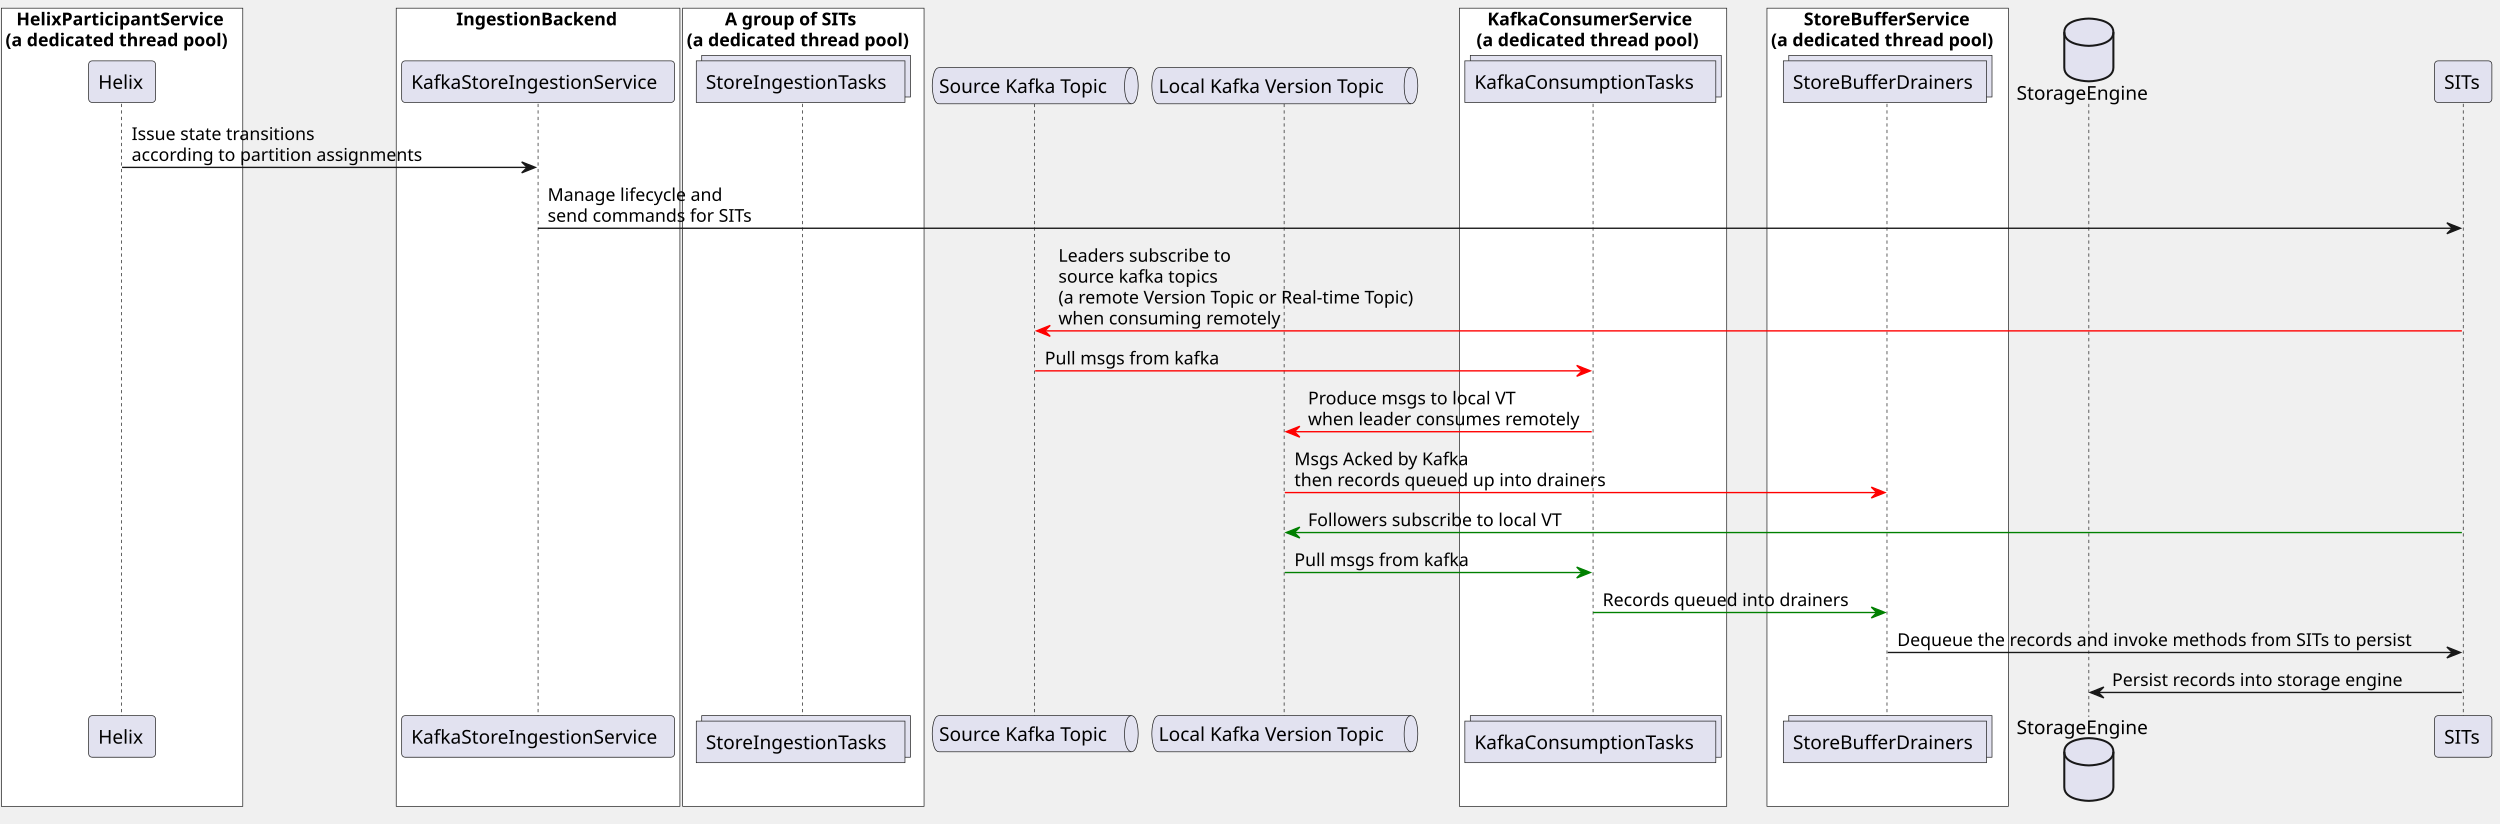
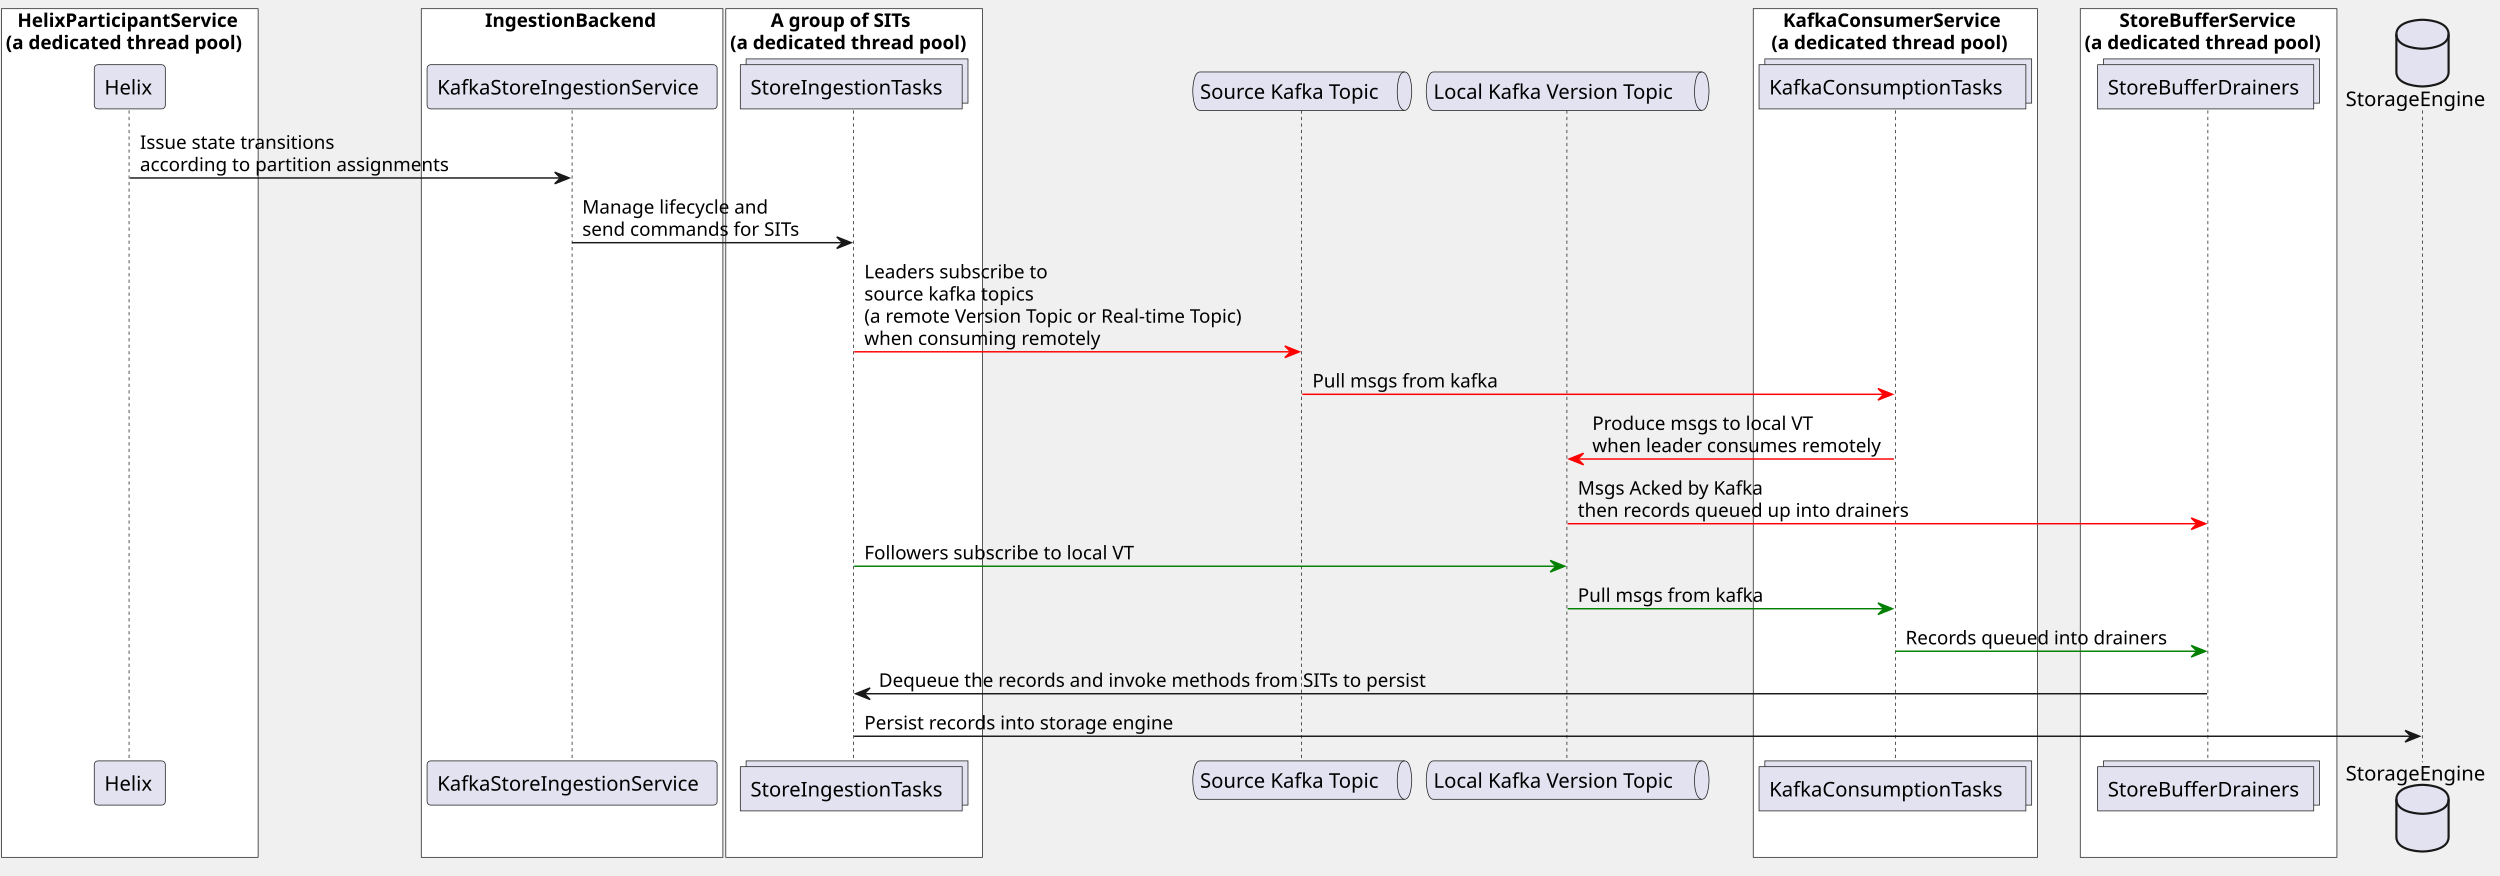
- <svg xmlns="http://www.w3.org/2000/svg" contentStyleType="text/css" height="1266.026px" preserveAspectRatio="none" style="width:3842px;height:1266px;background:#FFFFFF;" version="1.1" viewBox="0 0 3842 1266" width="3842.096px" zoomAndPan="magnify">
+ <svg xmlns="http://www.w3.org/2000/svg" contentStyleType="text/css" height="1345.727px" preserveAspectRatio="none" style="width:3841px;height:1345px;background:#FFFFFF;" version="1.1" viewBox="0 0 3841 1345" width="3841.114px" zoomAndPan="magnify">
  <defs />
  <g>
-     <rect fill="#FFFFFF" height="1226.594" style="stroke:#181818;stroke-width:1.048;" width="371.004" x="2.096" y="12.576" />
-     <text fill="#000000" font-family="sans-serif" font-size="27.249" font-weight="bold" lengthAdjust="spacing" textLength="324.891" x="25.153" y="38.921">HelixParticipantService</text>
-     <text fill="#000000" font-family="sans-serif" font-size="27.249" font-weight="bold" lengthAdjust="spacing" textLength="358.428" x="8.384" y="71.013">(a dedicated thread pool)</text>
-     <rect fill="#FFFFFF" height="1226.594" style="stroke:#181818;stroke-width:1.048;" width="435.983" x="608.908" y="12.576" />
-     <text fill="#000000" font-family="sans-serif" font-size="27.249" font-weight="bold" lengthAdjust="spacing" textLength="251.528" x="701.135" y="38.921">IngestionBackend</text>
-     <rect fill="#FFFFFF" height="1226.594" style="stroke:#181818;stroke-width:1.048;" width="371.004" x="1049.083" y="12.576" />
-     <text fill="#000000" font-family="sans-serif" font-size="27.249" font-weight="bold" lengthAdjust="spacing" textLength="215.895" x="1114.061" y="38.921">A group of SITs</text>
-     <text fill="#000000" font-family="sans-serif" font-size="27.249" font-weight="bold" lengthAdjust="spacing" textLength="358.428" x="1055.371" y="71.013">(a dedicated thread pool)</text>
-     <rect fill="#FFFFFF" height="1226.594" style="stroke:#181818;stroke-width:1.048;" width="410.83" x="2242.795" y="12.576" />
-     <text fill="#000000" font-family="sans-serif" font-size="27.249" font-weight="bold" lengthAdjust="spacing" textLength="324.891" x="2285.764" y="38.921">KafkaConsumerService</text>
-     <text fill="#000000" font-family="sans-serif" font-size="27.249" font-weight="bold" lengthAdjust="spacing" textLength="358.428" x="2268.996" y="71.013">(a dedicated thread pool)</text>
-     <rect fill="#FFFFFF" height="1226.594" style="stroke:#181818;stroke-width:1.048;" width="371.004" x="2715.459" y="12.576" />
-     <text fill="#000000" font-family="sans-serif" font-size="27.249" font-weight="bold" lengthAdjust="spacing" textLength="257.817" x="2772.052" y="38.921">StoreBufferService</text>
-     <text fill="#000000" font-family="sans-serif" font-size="27.249" font-weight="bold" lengthAdjust="spacing" textLength="358.428" x="2721.747" y="71.013">(a dedicated thread pool)</text>
-     <line style="stroke:#181818;stroke-width:1.048;stroke-dasharray:5.0,5.0;" x1="186.55" x2="186.55" y1="159.531" y2="1101.902" />
-     <line style="stroke:#181818;stroke-width:1.048;stroke-dasharray:5.0,5.0;" x1="826.9" x2="826.9" y1="159.531" y2="1101.902" />
-     <line style="stroke:#181818;stroke-width:1.048;stroke-dasharray:5.0,5.0;" x1="1233.537" x2="1233.537" y1="159.531" y2="1101.902" />
-     <line style="stroke:#181818;stroke-width:1.048;stroke-dasharray:5.0,5.0;" x1="1589.869" x2="1589.869" y1="159.531" y2="1101.902" />
-     <line style="stroke:#181818;stroke-width:1.048;stroke-dasharray:5.0,5.0;" x1="1973.45" x2="1973.45" y1="159.531" y2="1101.902" />
-     <line style="stroke:#181818;stroke-width:1.048;stroke-dasharray:5.0,5.0;" x1="2448.21" x2="2448.21" y1="159.531" y2="1101.902" />
-     <line style="stroke:#181818;stroke-width:1.048;stroke-dasharray:5.0,5.0;" x1="2899.913" x2="2899.913" y1="159.531" y2="1101.902" />
-     <line style="stroke:#181818;stroke-width:1.048;stroke-dasharray:5.0,5.0;" x1="3210.131" x2="3210.131" y1="159.531" y2="1101.902" />
-     <line style="stroke:#181818;stroke-width:1.048;stroke-dasharray:5.0,5.0;" x1="3785.502" x2="3785.502" y1="159.531" y2="1101.902" />
-     <rect fill="#E2E2F0" height="63.906" rx="5.24" ry="5.24" style="stroke:#181818;stroke-width:1.048;" width="102.707" x="136.244" y="93.529" />
-     <text fill="#000000" font-family="sans-serif" font-size="29.345" lengthAdjust="spacing" textLength="73.362" x="150.917" y="136.572">Helix</text>
-     <rect fill="#E2E2F0" height="63.906" rx="5.24" ry="5.24" style="stroke:#181818;stroke-width:1.048;" width="102.707" x="136.244" y="1099.806" />
-     <text fill="#000000" font-family="sans-serif" font-size="29.345" lengthAdjust="spacing" textLength="73.362" x="150.917" y="1142.849">Helix</text>
-     <rect fill="#E2E2F0" height="63.906" rx="5.24" ry="5.24" style="stroke:#181818;stroke-width:1.048;" width="419.214" x="617.293" y="93.529" />
-     <text fill="#000000" font-family="sans-serif" font-size="29.345" lengthAdjust="spacing" textLength="389.869" x="631.965" y="136.572">KafkaStoreIngestionService</text>
-     <rect fill="#E2E2F0" height="63.906" rx="5.24" ry="5.24" style="stroke:#181818;stroke-width:1.048;" width="419.214" x="617.293" y="1099.806" />
-     <text fill="#000000" font-family="sans-serif" font-size="29.345" lengthAdjust="spacing" textLength="389.869" x="631.965" y="1142.849">KafkaStoreIngestionService</text>
-     <rect fill="#E2E2F0" height="63.906" style="stroke:#181818;stroke-width:1.048;" width="320.699" x="1078.428" y="85.145" />
-     <rect fill="#E2E2F0" height="63.906" style="stroke:#181818;stroke-width:1.048;" width="320.699" x="1070.044" y="93.529" />
-     <text fill="#000000" font-family="sans-serif" font-size="29.345" lengthAdjust="spacing" textLength="291.354" x="1084.716" y="136.572">StoreIngestionTasks</text>
-     <rect fill="#E2E2F0" height="63.906" style="stroke:#181818;stroke-width:1.048;" width="320.699" x="1078.428" y="1099.806" />
-     <rect fill="#E2E2F0" height="63.906" style="stroke:#181818;stroke-width:1.048;" width="320.699" x="1070.044" y="1108.19" />
-     <text fill="#000000" font-family="sans-serif" font-size="29.345" lengthAdjust="spacing" textLength="291.354" x="1084.716" y="1151.234">StoreIngestionTasks</text>
-     <path d="M1443.144,104.009 L1738.69,104.009 C1749.17,104.009 1749.17,131.77 1749.17,131.77 C1749.17,131.77 1749.17,159.531 1738.69,159.531 L1443.144,159.531 C1432.664,159.531 1432.664,131.77 1432.664,131.77 C1432.664,131.77 1432.664,104.009 1443.144,104.009 " fill="#E2E2F0" style="stroke:#181818;stroke-width:1.048;" />
-     <path d="M1738.69,104.009 C1728.21,104.009 1728.21,131.77 1728.21,131.77 C1728.21,159.531 1738.69,159.531 1738.69,159.531 " fill="none" style="stroke:#181818;stroke-width:1.048;" />
-     <text fill="#000000" font-family="sans-serif" font-size="29.345" lengthAdjust="spacing" textLength="274.585" x="1443.144" y="142.86">Source Kafka Topic</text>
-     <path d="M1443.144,1099.806 L1738.69,1099.806 C1749.17,1099.806 1749.17,1127.567 1749.17,1127.567 C1749.17,1127.567 1749.17,1155.328 1738.69,1155.328 L1443.144,1155.328 C1432.664,1155.328 1432.664,1127.567 1432.664,1127.567 C1432.664,1127.567 1432.664,1099.806 1443.144,1099.806 " fill="#E2E2F0" style="stroke:#181818;stroke-width:1.048;" />
-     <path d="M1738.69,1099.806 C1728.21,1099.806 1728.21,1127.567 1728.21,1127.567 C1728.21,1155.328 1738.69,1155.328 1738.69,1155.328 " fill="none" style="stroke:#181818;stroke-width:1.048;" />
-     <text fill="#000000" font-family="sans-serif" font-size="29.345" lengthAdjust="spacing" textLength="274.585" x="1443.144" y="1138.657">Source Kafka Topic</text>
-     <path d="M1780.611,104.009 L2168.384,104.009 C2178.865,104.009 2178.865,131.77 2178.865,131.77 C2178.865,131.77 2178.865,159.531 2168.384,159.531 L1780.611,159.531 C1770.131,159.531 1770.131,131.77 1770.131,131.77 C1770.131,131.77 1770.131,104.009 1780.611,104.009 " fill="#E2E2F0" style="stroke:#181818;stroke-width:1.048;" />
-     <path d="M2168.384,104.009 C2157.904,104.009 2157.904,131.77 2157.904,131.77 C2157.904,159.531 2168.384,159.531 2168.384,159.531 " fill="none" style="stroke:#181818;stroke-width:1.048;" />
-     <text fill="#000000" font-family="sans-serif" font-size="29.345" lengthAdjust="spacing" textLength="366.812" x="1780.611" y="142.86">Local Kafka Version Topic</text>
-     <path d="M1780.611,1099.806 L2168.384,1099.806 C2178.865,1099.806 2178.865,1127.567 2178.865,1127.567 C2178.865,1127.567 2178.865,1155.328 2168.384,1155.328 L1780.611,1155.328 C1770.131,1155.328 1770.131,1127.567 1770.131,1127.567 C1770.131,1127.567 1770.131,1099.806 1780.611,1099.806 " fill="#E2E2F0" style="stroke:#181818;stroke-width:1.048;" />
-     <path d="M2168.384,1099.806 C2157.904,1099.806 2157.904,1127.567 2157.904,1127.567 C2157.904,1155.328 2168.384,1155.328 2168.384,1155.328 " fill="none" style="stroke:#181818;stroke-width:1.048;" />
-     <text fill="#000000" font-family="sans-serif" font-size="29.345" lengthAdjust="spacing" textLength="366.812" x="1780.611" y="1138.657">Local Kafka Version Topic</text>
-     <rect fill="#E2E2F0" height="63.906" style="stroke:#181818;stroke-width:1.048;" width="385.677" x="2259.563" y="85.145" />
-     <rect fill="#E2E2F0" height="63.906" style="stroke:#181818;stroke-width:1.048;" width="385.677" x="2251.179" y="93.529" />
-     <text fill="#000000" font-family="sans-serif" font-size="29.345" lengthAdjust="spacing" textLength="356.332" x="2265.852" y="136.572">KafkaConsumptionTasks</text>
-     <rect fill="#E2E2F0" height="63.906" style="stroke:#181818;stroke-width:1.048;" width="385.677" x="2259.563" y="1099.806" />
-     <rect fill="#E2E2F0" height="63.906" style="stroke:#181818;stroke-width:1.048;" width="385.677" x="2251.179" y="1108.19" />
-     <text fill="#000000" font-family="sans-serif" font-size="29.345" lengthAdjust="spacing" textLength="356.332" x="2265.852" y="1151.234">KafkaConsumptionTasks</text>
-     <rect fill="#E2E2F0" height="63.906" style="stroke:#181818;stroke-width:1.048;" width="312.314" x="2748.996" y="85.145" />
-     <rect fill="#E2E2F0" height="63.906" style="stroke:#181818;stroke-width:1.048;" width="312.314" x="2740.611" y="93.529" />
-     <text fill="#000000" font-family="sans-serif" font-size="29.345" lengthAdjust="spacing" textLength="282.969" x="2755.284" y="136.572">StoreBufferDrainers</text>
-     <rect fill="#E2E2F0" height="63.906" style="stroke:#181818;stroke-width:1.048;" width="312.314" x="2748.996" y="1099.806" />
-     <rect fill="#E2E2F0" height="63.906" style="stroke:#181818;stroke-width:1.048;" width="312.314" x="2740.611" y="1108.19" />
-     <text fill="#000000" font-family="sans-serif" font-size="29.345" lengthAdjust="spacing" textLength="282.969" x="2755.284" y="1151.234">StoreBufferDrainers</text>
-     <text fill="#000000" font-family="sans-serif" font-size="29.345" lengthAdjust="spacing" textLength="209.607" x="3099.039" y="153.341">StorageEngine</text>
-     <path d="M3172.402,49.511 C3172.402,28.551 3210.131,28.551 3210.131,28.551 C3210.131,28.551 3247.86,28.551 3247.86,49.511 L3247.86,104.009 C3247.86,124.97 3210.131,124.97 3210.131,124.97 C3210.131,124.97 3172.402,124.97 3172.402,104.009 L3172.402,49.511 " fill="#E2E2F0" style="stroke:#181818;stroke-width:3.144;" />
-     <path d="M3172.402,49.511 C3172.402,70.472 3210.131,70.472 3210.131,70.472 C3210.131,70.472 3247.86,70.472 3247.86,49.511 " fill="none" style="stroke:#181818;stroke-width:3.144;" />
-     <text fill="#000000" font-family="sans-serif" font-size="29.345" lengthAdjust="spacing" textLength="209.607" x="3099.039" y="1128.177">StorageEngine</text>
-     <path d="M3172.402,1155.328 C3172.402,1134.367 3210.131,1134.367 3210.131,1134.367 C3210.131,1134.367 3247.86,1134.367 3247.86,1155.328 L3247.86,1209.825 C3247.86,1230.786 3210.131,1230.786 3210.131,1230.786 C3210.131,1230.786 3172.402,1230.786 3172.402,1209.825 L3172.402,1155.328 " fill="#E2E2F0" style="stroke:#181818;stroke-width:3.144;" />
-     <path d="M3172.402,1155.328 C3172.402,1176.288 3210.131,1176.288 3210.131,1176.288 C3210.131,1176.288 3247.86,1176.288 3247.86,1155.328 " fill="none" style="stroke:#181818;stroke-width:3.144;" />
-     <rect fill="#E2E2F0" height="63.906" rx="5.24" ry="5.24" style="stroke:#181818;stroke-width:1.048;" width="88.035" x="3741.485" y="93.529" />
-     <text fill="#000000" font-family="sans-serif" font-size="29.345" lengthAdjust="spacing" textLength="58.69" x="3756.157" y="136.572">SITs</text>
-     <rect fill="#E2E2F0" height="63.906" rx="5.24" ry="5.24" style="stroke:#181818;stroke-width:1.048;" width="88.035" x="3741.485" y="1099.806" />
-     <text fill="#000000" font-family="sans-serif" font-size="29.345" lengthAdjust="spacing" textLength="58.69" x="3756.157" y="1142.849">SITs</text>
-     <polygon fill="#181818" points="801.747,248.867,822.707,257.252,801.747,265.636,810.131,257.252" style="stroke:#181818;stroke-width:2.096;" />
-     <line style="stroke:#181818;stroke-width:2.096;" x1="187.598" x2="814.323" y1="257.252" y2="257.252" />
-     <text fill="#000000" font-family="sans-serif" font-size="27.249" lengthAdjust="spacing" textLength="293.45" x="202.271" y="215.22">Issue state transitions</text>
-     <text fill="#000000" font-family="sans-serif" font-size="27.249" lengthAdjust="spacing" textLength="463.231" x="202.271" y="247.312">according to partition assignments</text>
-     <polygon fill="#181818" points="3760.349,342.396,3781.31,350.781,3760.349,359.165,3768.734,350.781" style="stroke:#181818;stroke-width:2.096;" />
-     <line style="stroke:#181818;stroke-width:2.096;" x1="826.9" x2="3772.926" y1="350.781" y2="350.781" />
-     <text fill="#000000" font-family="sans-serif" font-size="27.249" lengthAdjust="spacing" textLength="274.585" x="841.572" y="308.749">Manage lifecycle and</text>
-     <text fill="#000000" font-family="sans-serif" font-size="27.249" lengthAdjust="spacing" textLength="324.891" x="841.572" y="340.841">send commands for SITs</text>
-     <polygon fill="#FF0000" points="1613.974,500.109,1593.013,508.493,1613.974,516.878,1605.59,508.493" style="stroke:#FF0000;stroke-width:2.096;" />
-     <line style="stroke:#FF0000;stroke-width:2.096;" x1="1601.397" x2="3783.406" y1="508.493" y2="508.493" />
-     <text fill="#000000" font-family="sans-serif" font-size="27.249" lengthAdjust="spacing" textLength="272.489" x="1626.55" y="402.278">Leaders subscribe to</text>
-     <text fill="#000000" font-family="sans-serif" font-size="27.249" lengthAdjust="spacing" textLength="259.913" x="1626.55" y="434.37">source kafka topics</text>
-     <text fill="#000000" font-family="sans-serif" font-size="27.249" lengthAdjust="spacing" textLength="576.419" x="1626.55" y="466.462">(a remote Version Topic or Real-time Topic)</text>
-     <text fill="#000000" font-family="sans-serif" font-size="27.249" lengthAdjust="spacing" textLength="347.948" x="1626.55" y="498.553">when consuming remotely</text>
-     <polygon fill="#FF0000" points="2423.057,561.546,2444.017,569.93,2423.057,578.315,2431.441,569.93" style="stroke:#FF0000;stroke-width:2.096;" />
-     <line style="stroke:#FF0000;stroke-width:2.096;" x1="1590.917" x2="2435.633" y1="569.93" y2="569.93" />
-     <text fill="#000000" font-family="sans-serif" font-size="27.249" lengthAdjust="spacing" textLength="280.873" x="1605.59" y="559.99">Pull msgs from kafka</text>
-     <polygon fill="#FF0000" points="1997.555,655.075,1976.594,663.459,1997.555,671.844,1989.17,663.459" style="stroke:#FF0000;stroke-width:2.096;" />
-     <line style="stroke:#FF0000;stroke-width:2.096;" x1="1984.978" x2="2446.113" y1="663.459" y2="663.459" />
-     <text fill="#000000" font-family="sans-serif" font-size="27.249" lengthAdjust="spacing" textLength="333.275" x="2010.131" y="621.427">Produce msgs to local VT</text>
-     <text fill="#000000" font-family="sans-serif" font-size="27.249" lengthAdjust="spacing" textLength="423.406" x="2010.131" y="653.519">when leader consumes remotely</text>
-     <polygon fill="#FF0000" points="2875.808,748.604,2896.769,756.988,2875.808,765.372,2884.192,756.988" style="stroke:#FF0000;stroke-width:2.096;" />
-     <line style="stroke:#FF0000;stroke-width:2.096;" x1="1974.498" x2="2888.384" y1="756.988" y2="756.988" />
-     <text fill="#000000" font-family="sans-serif" font-size="27.249" lengthAdjust="spacing" textLength="280.873" x="1989.17" y="714.956">Msgs Acked by Kafka</text>
-     <text fill="#000000" font-family="sans-serif" font-size="27.249" lengthAdjust="spacing" textLength="488.384" x="1989.17" y="747.048">then records queued up into drainers</text>
-     <polygon fill="#008000" points="1997.555,810.041,1976.594,818.425,1997.555,826.809,1989.17,818.425" style="stroke:#008000;stroke-width:2.096;" />
-     <line style="stroke:#008000;stroke-width:2.096;" x1="1984.978" x2="3783.406" y1="818.425" y2="818.425" />
-     <text fill="#000000" font-family="sans-serif" font-size="27.249" lengthAdjust="spacing" textLength="410.83" x="2010.131" y="808.485">Followers subscribe to local VT</text>
-     <polygon fill="#008000" points="2423.057,871.478,2444.017,879.862,2423.057,888.246,2431.441,879.862" style="stroke:#008000;stroke-width:2.096;" />
-     <line style="stroke:#008000;stroke-width:2.096;" x1="1974.498" x2="2435.633" y1="879.862" y2="879.862" />
-     <text fill="#000000" font-family="sans-serif" font-size="27.249" lengthAdjust="spacing" textLength="280.873" x="1989.17" y="869.922">Pull msgs from kafka</text>
-     <polygon fill="#008000" points="2875.808,932.915,2896.769,941.299,2875.808,949.683,2884.192,941.299" style="stroke:#008000;stroke-width:2.096;" />
-     <line style="stroke:#008000;stroke-width:2.096;" x1="2448.21" x2="2888.384" y1="941.299" y2="941.299" />
-     <text fill="#000000" font-family="sans-serif" font-size="27.249" lengthAdjust="spacing" textLength="385.677" x="2462.882" y="931.359">Records queued into drainers</text>
-     <polygon fill="#181818" points="3760.349,994.352,3781.31,1002.736,3760.349,1011.12,3768.734,1002.736" style="stroke:#181818;stroke-width:2.096;" />
-     <line style="stroke:#181818;stroke-width:2.096;" x1="2900.961" x2="3772.926" y1="1002.736" y2="1002.736" />
-     <text fill="#000000" font-family="sans-serif" font-size="27.249" lengthAdjust="spacing" textLength="817.467" x="2915.633" y="992.796">Dequeue the records and invoke methods from SITs to persist</text>
-     <polygon fill="#181818" points="3233.188,1055.789,3212.227,1064.173,3233.188,1072.557,3224.803,1064.173" style="stroke:#181818;stroke-width:2.096;" />
-     <line style="stroke:#181818;stroke-width:2.096;" x1="3220.611" x2="3783.406" y1="1064.173" y2="1064.173" />
-     <text fill="#000000" font-family="sans-serif" font-size="27.249" lengthAdjust="spacing" textLength="459.039" x="3245.764" y="1054.233">Persist records into storage engine</text>
+     <rect fill="#FFFFFF" height="1303.812" style="stroke:#181818;stroke-width:1.114;" width="394.36" x="2.228" y="13.368" />
+     <text fill="#000000" font-family="sans-serif" font-size="28.964" font-weight="bold" lengthAdjust="spacing" textLength="345.344" x="26.736" y="41.371">HelixParticipantService</text>
+     <text fill="#000000" font-family="sans-serif" font-size="28.964" font-weight="bold" lengthAdjust="spacing" textLength="380.992" x="8.912" y="75.483">(a dedicated thread pool)</text>
+     <rect fill="#FFFFFF" height="1303.812" style="stroke:#181818;stroke-width:1.114;" width="463.429" x="647.241" y="13.368" />
+     <text fill="#000000" font-family="sans-serif" font-size="28.964" font-weight="bold" lengthAdjust="spacing" textLength="267.363" x="745.274" y="41.371">IngestionBackend</text>
+     <rect fill="#FFFFFF" height="1303.812" style="stroke:#181818;stroke-width:1.114;" width="394.36" x="1115.126" y="13.368" />
+     <text fill="#000000" font-family="sans-serif" font-size="28.964" font-weight="bold" lengthAdjust="spacing" textLength="229.487" x="1184.195" y="41.371">A group of SITs</text>
+     <text fill="#000000" font-family="sans-serif" font-size="28.964" font-weight="bold" lengthAdjust="spacing" textLength="380.992" x="1121.81" y="75.483">(a dedicated thread pool)</text>
+     <rect fill="#FFFFFF" height="1303.812" style="stroke:#181818;stroke-width:1.114;" width="436.693" x="2693.682" y="13.368" />
+     <text fill="#000000" font-family="sans-serif" font-size="28.964" font-weight="bold" lengthAdjust="spacing" textLength="345.344" x="2739.356" y="41.371">KafkaConsumerService</text>
+     <text fill="#000000" font-family="sans-serif" font-size="28.964" font-weight="bold" lengthAdjust="spacing" textLength="380.992" x="2721.532" y="75.483">(a dedicated thread pool)</text>
+     <rect fill="#FFFFFF" height="1303.812" style="stroke:#181818;stroke-width:1.114;" width="394.36" x="3196.101" y="13.368" />
+     <text fill="#000000" font-family="sans-serif" font-size="28.964" font-weight="bold" lengthAdjust="spacing" textLength="274.047" x="3256.258" y="41.371">StoreBufferService</text>
+     <text fill="#000000" font-family="sans-serif" font-size="28.964" font-weight="bold" lengthAdjust="spacing" textLength="380.992" x="3202.785" y="75.483">(a dedicated thread pool)</text>
+     <line style="stroke:#181818;stroke-width:1.114;stroke-dasharray:5.0,5.0;" x1="198.294" x2="198.294" y1="169.573" y2="1171.271" />
+     <line style="stroke:#181818;stroke-width:1.114;stroke-dasharray:5.0,5.0;" x1="878.956" x2="878.956" y1="169.573" y2="1171.271" />
+     <line style="stroke:#181818;stroke-width:1.114;stroke-dasharray:5.0,5.0;" x1="1311.192" x2="1311.192" y1="169.573" y2="1171.271" />
+     <line style="stroke:#181818;stroke-width:1.114;stroke-dasharray:5.0,5.0;" x1="1999.652" x2="1999.652" y1="169.573" y2="1171.271" />
+     <line style="stroke:#181818;stroke-width:1.114;stroke-dasharray:5.0,5.0;" x1="2407.38" x2="2407.38" y1="169.573" y2="1171.271" />
+     <line style="stroke:#181818;stroke-width:1.114;stroke-dasharray:5.0,5.0;" x1="2912.028" x2="2912.028" y1="169.573" y2="1171.271" />
+     <line style="stroke:#181818;stroke-width:1.114;stroke-dasharray:5.0,5.0;" x1="3392.167" x2="3392.167" y1="169.573" y2="1171.271" />
+     <line style="stroke:#181818;stroke-width:1.114;stroke-dasharray:5.0,5.0;" x1="3721.915" x2="3721.915" y1="169.573" y2="1171.271" />
+     <rect fill="#E2E2F0" height="67.929" rx="5.57" ry="5.57" style="stroke:#181818;stroke-width:1.114;" width="109.173" x="144.822" y="99.417" />
+     <text fill="#000000" font-family="sans-serif" font-size="31.192" lengthAdjust="spacing" textLength="77.981" x="160.418" y="145.17">Helix</text>
+     <rect fill="#E2E2F0" height="67.929" rx="5.57" ry="5.57" style="stroke:#181818;stroke-width:1.114;" width="109.173" x="144.822" y="1169.043" />
+     <text fill="#000000" font-family="sans-serif" font-size="31.192" lengthAdjust="spacing" textLength="77.981" x="160.418" y="1214.795">Helix</text>
+     <rect fill="#E2E2F0" height="67.929" rx="5.57" ry="5.57" style="stroke:#181818;stroke-width:1.114;" width="445.605" x="656.153" y="99.417" />
+     <text fill="#000000" font-family="sans-serif" font-size="31.192" lengthAdjust="spacing" textLength="414.413" x="671.749" y="145.17">KafkaStoreIngestionService</text>
+     <rect fill="#E2E2F0" height="67.929" rx="5.57" ry="5.57" style="stroke:#181818;stroke-width:1.114;" width="445.605" x="656.153" y="1169.043" />
+     <text fill="#000000" font-family="sans-serif" font-size="31.192" lengthAdjust="spacing" textLength="414.413" x="671.749" y="1214.795">KafkaStoreIngestionService</text>
+     <rect fill="#E2E2F0" height="67.929" style="stroke:#181818;stroke-width:1.114;" width="340.888" x="1146.319" y="90.505" />
+     <rect fill="#E2E2F0" height="67.929" style="stroke:#181818;stroke-width:1.114;" width="340.888" x="1137.406" y="99.417" />
+     <text fill="#000000" font-family="sans-serif" font-size="31.192" lengthAdjust="spacing" textLength="309.695" x="1153.003" y="145.17">StoreIngestionTasks</text>
+     <rect fill="#E2E2F0" height="67.929" style="stroke:#181818;stroke-width:1.114;" width="340.888" x="1146.319" y="1169.043" />
+     <rect fill="#E2E2F0" height="67.929" style="stroke:#181818;stroke-width:1.114;" width="340.888" x="1137.406" y="1177.955" />
+     <text fill="#000000" font-family="sans-serif" font-size="31.192" lengthAdjust="spacing" textLength="309.695" x="1153.003" y="1223.708">StoreIngestionTasks</text>
+     <path d="M1843.69,110.557 L2157.842,110.557 C2168.982,110.557 2168.982,140.065 2168.982,140.065 C2168.982,140.065 2168.982,169.573 2157.842,169.573 L1843.69,169.573 C1832.55,169.573 1832.55,140.065 1832.55,140.065 C1832.55,140.065 1832.55,110.557 1843.69,110.557 " fill="#E2E2F0" style="stroke:#181818;stroke-width:1.114;" />
+     <path d="M2157.842,110.557 C2146.702,110.557 2146.702,140.065 2146.702,140.065 C2146.702,169.573 2157.842,169.573 2157.842,169.573 " fill="none" style="stroke:#181818;stroke-width:1.114;" />
+     <text fill="#000000" font-family="sans-serif" font-size="31.192" lengthAdjust="spacing" textLength="291.871" x="1843.69" y="151.854">Source Kafka Topic</text>
+     <path d="M1843.69,1169.043 L2157.842,1169.043 C2168.982,1169.043 2168.982,1198.551 2168.982,1198.551 C2168.982,1198.551 2168.982,1228.059 2157.842,1228.059 L1843.69,1228.059 C1832.55,1228.059 1832.55,1198.551 1832.55,1198.551 C1832.55,1198.551 1832.55,1169.043 1843.69,1169.043 " fill="#E2E2F0" style="stroke:#181818;stroke-width:1.114;" />
+     <path d="M2157.842,1169.043 C2146.702,1169.043 2146.702,1198.551 2146.702,1198.551 C2146.702,1228.059 2157.842,1228.059 2157.842,1228.059 " fill="none" style="stroke:#181818;stroke-width:1.114;" />
+     <text fill="#000000" font-family="sans-serif" font-size="31.192" lengthAdjust="spacing" textLength="291.871" x="1843.69" y="1210.339">Source Kafka Topic</text>
+     <path d="M2202.402,110.557 L2614.587,110.557 C2625.727,110.557 2625.727,140.065 2625.727,140.065 C2625.727,140.065 2625.727,169.573 2614.587,169.573 L2202.402,169.573 C2191.262,169.573 2191.262,140.065 2191.262,140.065 C2191.262,140.065 2191.262,110.557 2202.402,110.557 " fill="#E2E2F0" style="stroke:#181818;stroke-width:1.114;" />
+     <path d="M2614.587,110.557 C2603.447,110.557 2603.447,140.065 2603.447,140.065 C2603.447,169.573 2614.587,169.573 2614.587,169.573 " fill="none" style="stroke:#181818;stroke-width:1.114;" />
+     <text fill="#000000" font-family="sans-serif" font-size="31.192" lengthAdjust="spacing" textLength="389.904" x="2202.402" y="151.854">Local Kafka Version Topic</text>
+     <path d="M2202.402,1169.043 L2614.587,1169.043 C2625.727,1169.043 2625.727,1198.551 2625.727,1198.551 C2625.727,1198.551 2625.727,1228.059 2614.587,1228.059 L2202.402,1228.059 C2191.262,1228.059 2191.262,1198.551 2191.262,1198.551 C2191.262,1198.551 2191.262,1169.043 2202.402,1169.043 " fill="#E2E2F0" style="stroke:#181818;stroke-width:1.114;" />
+     <path d="M2614.587,1169.043 C2603.447,1169.043 2603.447,1198.551 2603.447,1198.551 C2603.447,1228.059 2614.587,1228.059 2614.587,1228.059 " fill="none" style="stroke:#181818;stroke-width:1.114;" />
+     <text fill="#000000" font-family="sans-serif" font-size="31.192" lengthAdjust="spacing" textLength="389.904" x="2202.402" y="1210.339">Local Kafka Version Topic</text>
+     <rect fill="#E2E2F0" height="67.929" style="stroke:#181818;stroke-width:1.114;" width="409.957" x="2711.506" y="90.505" />
+     <rect fill="#E2E2F0" height="67.929" style="stroke:#181818;stroke-width:1.114;" width="409.957" x="2702.594" y="99.417" />
+     <text fill="#000000" font-family="sans-serif" font-size="31.192" lengthAdjust="spacing" textLength="378.764" x="2718.19" y="145.17">KafkaConsumptionTasks</text>
+     <rect fill="#E2E2F0" height="67.929" style="stroke:#181818;stroke-width:1.114;" width="409.957" x="2711.506" y="1169.043" />
+     <rect fill="#E2E2F0" height="67.929" style="stroke:#181818;stroke-width:1.114;" width="409.957" x="2702.594" y="1177.955" />
+     <text fill="#000000" font-family="sans-serif" font-size="31.192" lengthAdjust="spacing" textLength="378.764" x="2718.19" y="1223.708">KafkaConsumptionTasks</text>
+     <rect fill="#E2E2F0" height="67.929" style="stroke:#181818;stroke-width:1.114;" width="331.976" x="3231.749" y="90.505" />
+     <rect fill="#E2E2F0" height="67.929" style="stroke:#181818;stroke-width:1.114;" width="331.976" x="3222.837" y="99.417" />
+     <text fill="#000000" font-family="sans-serif" font-size="31.192" lengthAdjust="spacing" textLength="300.783" x="3238.433" y="145.17">StoreBufferDrainers</text>
+     <rect fill="#E2E2F0" height="67.929" style="stroke:#181818;stroke-width:1.114;" width="331.976" x="3231.749" y="1169.043" />
+     <rect fill="#E2E2F0" height="67.929" style="stroke:#181818;stroke-width:1.114;" width="331.976" x="3222.837" y="1177.955" />
+     <text fill="#000000" font-family="sans-serif" font-size="31.192" lengthAdjust="spacing" textLength="300.783" x="3238.433" y="1223.708">StoreBufferDrainers</text>
+     <text fill="#000000" font-family="sans-serif" font-size="31.192" lengthAdjust="spacing" textLength="222.802" x="3603.829" y="162.994">StorageEngine</text>
+     <path d="M3681.81,52.628 C3681.81,30.348 3721.915,30.348 3721.915,30.348 C3721.915,30.348 3762.019,30.348 3762.019,52.628 L3762.019,110.557 C3762.019,132.837 3721.915,132.837 3721.915,132.837 C3721.915,132.837 3681.81,132.837 3681.81,110.557 L3681.81,52.628 " fill="#E2E2F0" style="stroke:#181818;stroke-width:3.342;" />
+     <path d="M3681.81,52.628 C3681.81,74.909 3721.915,74.909 3721.915,74.909 C3721.915,74.909 3762.019,74.909 3762.019,52.628 " fill="none" style="stroke:#181818;stroke-width:3.342;" />
+     <text fill="#000000" font-family="sans-serif" font-size="31.192" lengthAdjust="spacing" textLength="222.802" x="3603.829" y="1199.199">StorageEngine</text>
+     <path d="M3681.81,1228.059 C3681.81,1205.779 3721.915,1205.779 3721.915,1205.779 C3721.915,1205.779 3762.019,1205.779 3762.019,1228.059 L3762.019,1285.988 C3762.019,1308.268 3721.915,1308.268 3721.915,1308.268 C3721.915,1308.268 3681.81,1308.268 3681.81,1285.988 L3681.81,1228.059 " fill="#E2E2F0" style="stroke:#181818;stroke-width:3.342;" />
+     <path d="M3681.81,1228.059 C3681.81,1250.339 3721.915,1250.339 3721.915,1250.339 C3721.915,1250.339 3762.019,1250.339 3762.019,1228.059 " fill="none" style="stroke:#181818;stroke-width:3.342;" />
+     <polygon fill="#181818" points="852.219,264.534,874.5,273.447,852.219,282.359,861.131,273.447" style="stroke:#181818;stroke-width:2.228;" />
+     <line style="stroke:#181818;stroke-width:2.228;" x1="199.408" x2="865.587" y1="273.447" y2="273.447" />
+     <text fill="#000000" font-family="sans-serif" font-size="28.964" lengthAdjust="spacing" textLength="311.923" x="215.004" y="228.768">Issue state transitions</text>
+     <text fill="#000000" font-family="sans-serif" font-size="28.964" lengthAdjust="spacing" textLength="492.393" x="215.004" y="262.881">according to partition assignments</text>
+     <polygon fill="#181818" points="1285.57,363.951,1307.85,372.863,1285.57,381.776,1294.482,372.863" style="stroke:#181818;stroke-width:2.228;" />
+     <line style="stroke:#181818;stroke-width:2.228;" x1="878.956" x2="1298.938" y1="372.863" y2="372.863" />
+     <text fill="#000000" font-family="sans-serif" font-size="28.964" lengthAdjust="spacing" textLength="291.871" x="894.552" y="328.185">Manage lifecycle and</text>
+     <text fill="#000000" font-family="sans-serif" font-size="28.964" lengthAdjust="spacing" textLength="345.344" x="894.552" y="362.298">send commands for SITs</text>
+     <polygon fill="#FF0000" points="1974.03,531.593,1996.31,540.505,1974.03,549.417,1982.942,540.505" style="stroke:#FF0000;stroke-width:2.228;" />
+     <line style="stroke:#FF0000;stroke-width:2.228;" x1="1312.306" x2="1987.398" y1="540.505" y2="540.505" />
+     <text fill="#000000" font-family="sans-serif" font-size="28.964" lengthAdjust="spacing" textLength="289.643" x="1327.902" y="427.602">Leaders subscribe to</text>
+     <text fill="#000000" font-family="sans-serif" font-size="28.964" lengthAdjust="spacing" textLength="276.275" x="1327.902" y="461.714">source kafka topics</text>
+     <text fill="#000000" font-family="sans-serif" font-size="28.964" lengthAdjust="spacing" textLength="612.707" x="1327.902" y="495.827">(a remote Version Topic or Real-time Topic)</text>
+     <text fill="#000000" font-family="sans-serif" font-size="28.964" lengthAdjust="spacing" textLength="369.852" x="1327.902" y="529.939">when consuming remotely</text>
+     <polygon fill="#FF0000" points="2885.292,596.897,2907.572,605.809,2885.292,614.721,2894.204,605.809" style="stroke:#FF0000;stroke-width:2.228;" />
+     <line style="stroke:#FF0000;stroke-width:2.228;" x1="2000.766" x2="2898.66" y1="605.809" y2="605.809" />
+     <text fill="#000000" font-family="sans-serif" font-size="28.964" lengthAdjust="spacing" textLength="298.555" x="2016.362" y="595.244">Pull msgs from kafka</text>
+     <polygon fill="#FF0000" points="2433.003,696.314,2410.722,705.226,2433.003,714.138,2424.09,705.226" style="stroke:#FF0000;stroke-width:2.228;" />
+     <line style="stroke:#FF0000;stroke-width:2.228;" x1="2419.635" x2="2909.8" y1="705.226" y2="705.226" />
+     <text fill="#000000" font-family="sans-serif" font-size="28.964" lengthAdjust="spacing" textLength="354.256" x="2446.371" y="660.548">Produce msgs to local VT</text>
+     <text fill="#000000" font-family="sans-serif" font-size="28.964" lengthAdjust="spacing" textLength="450.061" x="2446.371" y="694.661">when leader consumes remotely</text>
+     <polygon fill="#FF0000" points="3366.545,795.731,3388.825,804.643,3366.545,813.555,3375.457,804.643" style="stroke:#FF0000;stroke-width:2.228;" />
+     <line style="stroke:#FF0000;stroke-width:2.228;" x1="2408.494" x2="3379.913" y1="804.643" y2="804.643" />
+     <text fill="#000000" font-family="sans-serif" font-size="28.964" lengthAdjust="spacing" textLength="298.555" x="2424.09" y="759.965">Msgs Acked by Kafka</text>
+     <text fill="#000000" font-family="sans-serif" font-size="28.964" lengthAdjust="spacing" textLength="519.13" x="2424.09" y="794.077">then records queued up into drainers</text>
+     <polygon fill="#008000" points="2381.758,861.036,2404.038,869.948,2381.758,878.86,2390.67,869.948" style="stroke:#008000;stroke-width:2.228;" />
+     <line style="stroke:#008000;stroke-width:2.228;" x1="1312.306" x2="2395.126" y1="869.948" y2="869.948" />
+     <text fill="#000000" font-family="sans-serif" font-size="28.964" lengthAdjust="spacing" textLength="436.693" x="1327.902" y="859.382">Followers subscribe to local VT</text>
+     <polygon fill="#008000" points="2885.292,926.34,2907.572,935.252,2885.292,944.164,2894.204,935.252" style="stroke:#008000;stroke-width:2.228;" />
+     <line style="stroke:#008000;stroke-width:2.228;" x1="2408.494" x2="2898.66" y1="935.252" y2="935.252" />
+     <text fill="#000000" font-family="sans-serif" font-size="28.964" lengthAdjust="spacing" textLength="298.555" x="2424.09" y="924.687">Pull msgs from kafka</text>
+     <polygon fill="#008000" points="3366.545,991.645,3388.825,1000.557,3366.545,1009.469,3375.457,1000.557" style="stroke:#008000;stroke-width:2.228;" />
+     <line style="stroke:#008000;stroke-width:2.228;" x1="2912.028" x2="3379.913" y1="1000.557" y2="1000.557" />
+     <text fill="#000000" font-family="sans-serif" font-size="28.964" lengthAdjust="spacing" textLength="409.957" x="2927.624" y="989.991">Records queued into drainers</text>
+     <polygon fill="#181818" points="1336.815,1056.949,1314.534,1065.862,1336.815,1074.774,1327.902,1065.862" style="stroke:#181818;stroke-width:2.228;" />
+     <line style="stroke:#181818;stroke-width:2.228;" x1="1323.447" x2="3391.053" y1="1065.862" y2="1065.862" />
+     <text fill="#000000" font-family="sans-serif" font-size="28.964" lengthAdjust="spacing" textLength="868.929" x="1350.183" y="1055.296">Dequeue the records and invoke methods from SITs to persist</text>
+     <polygon fill="#181818" points="3695.178,1122.254,3717.459,1131.166,3695.178,1140.078,3704.09,1131.166" style="stroke:#181818;stroke-width:2.228;" />
+     <line style="stroke:#181818;stroke-width:2.228;" x1="1312.306" x2="3708.547" y1="1131.166" y2="1131.166" />
+     <text fill="#000000" font-family="sans-serif" font-size="28.964" lengthAdjust="spacing" textLength="487.937" x="1327.902" y="1120.601">Persist records into storage engine</text>
  </g>
</svg>
